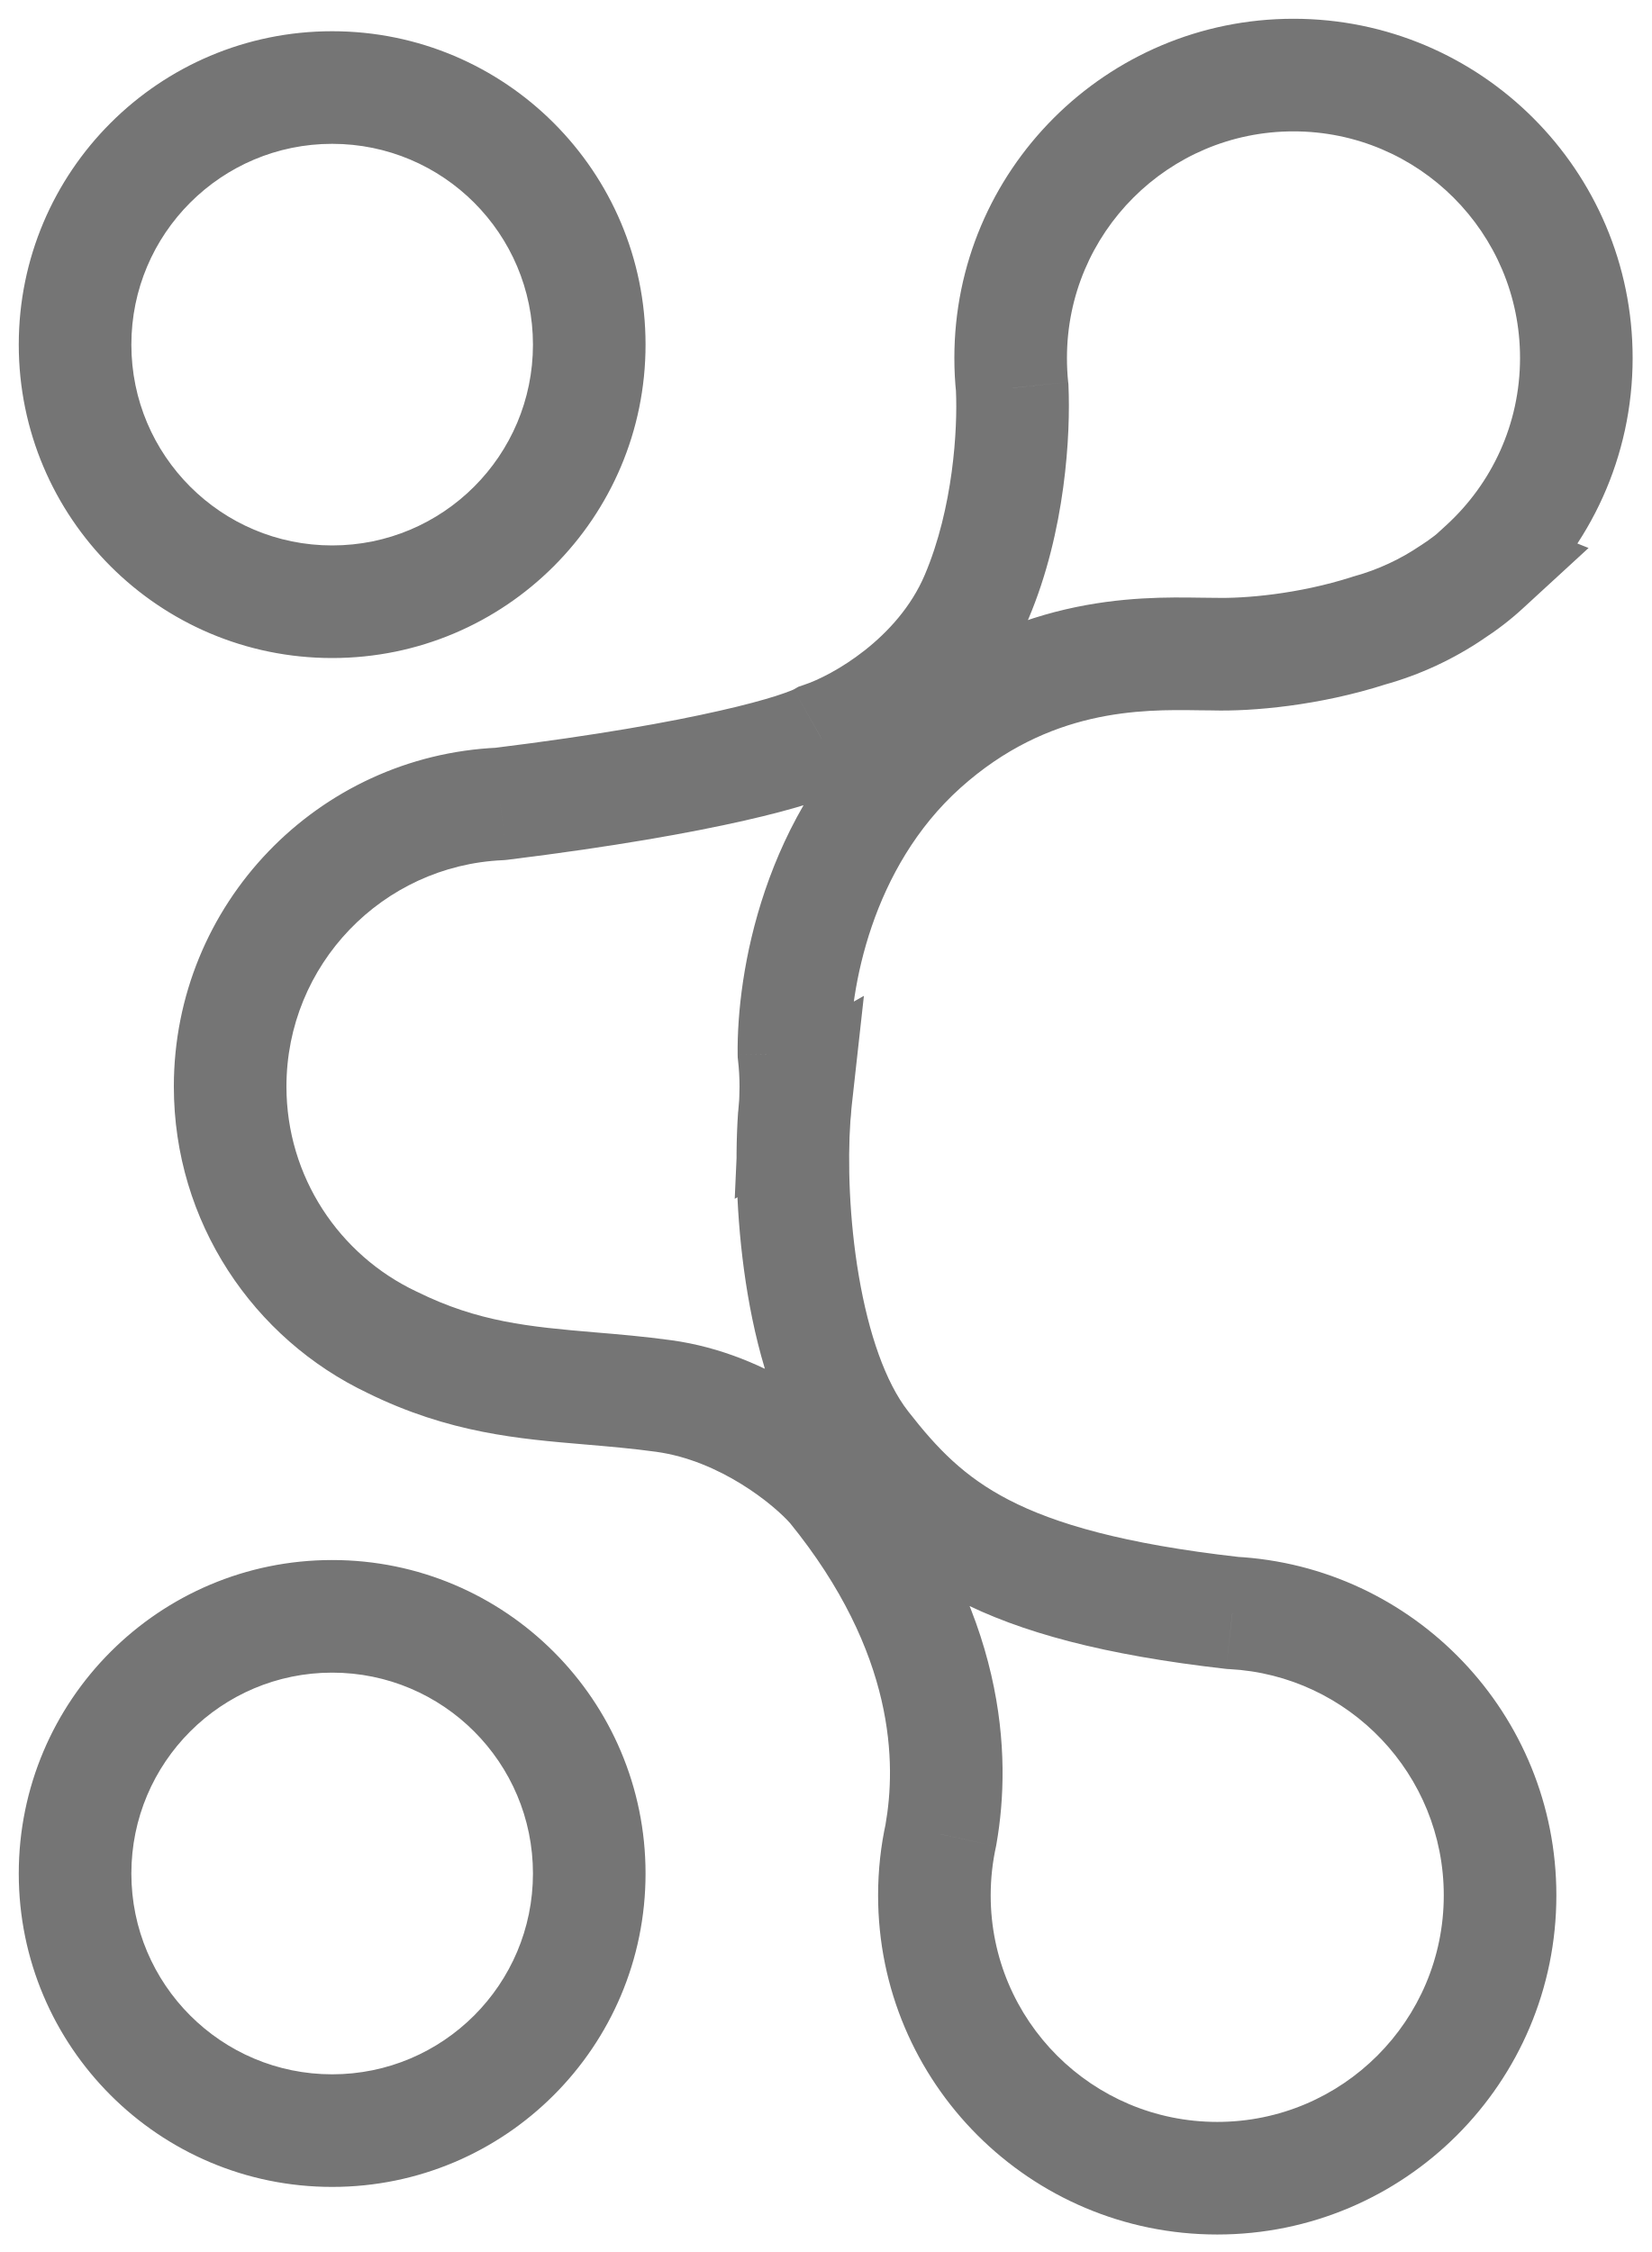
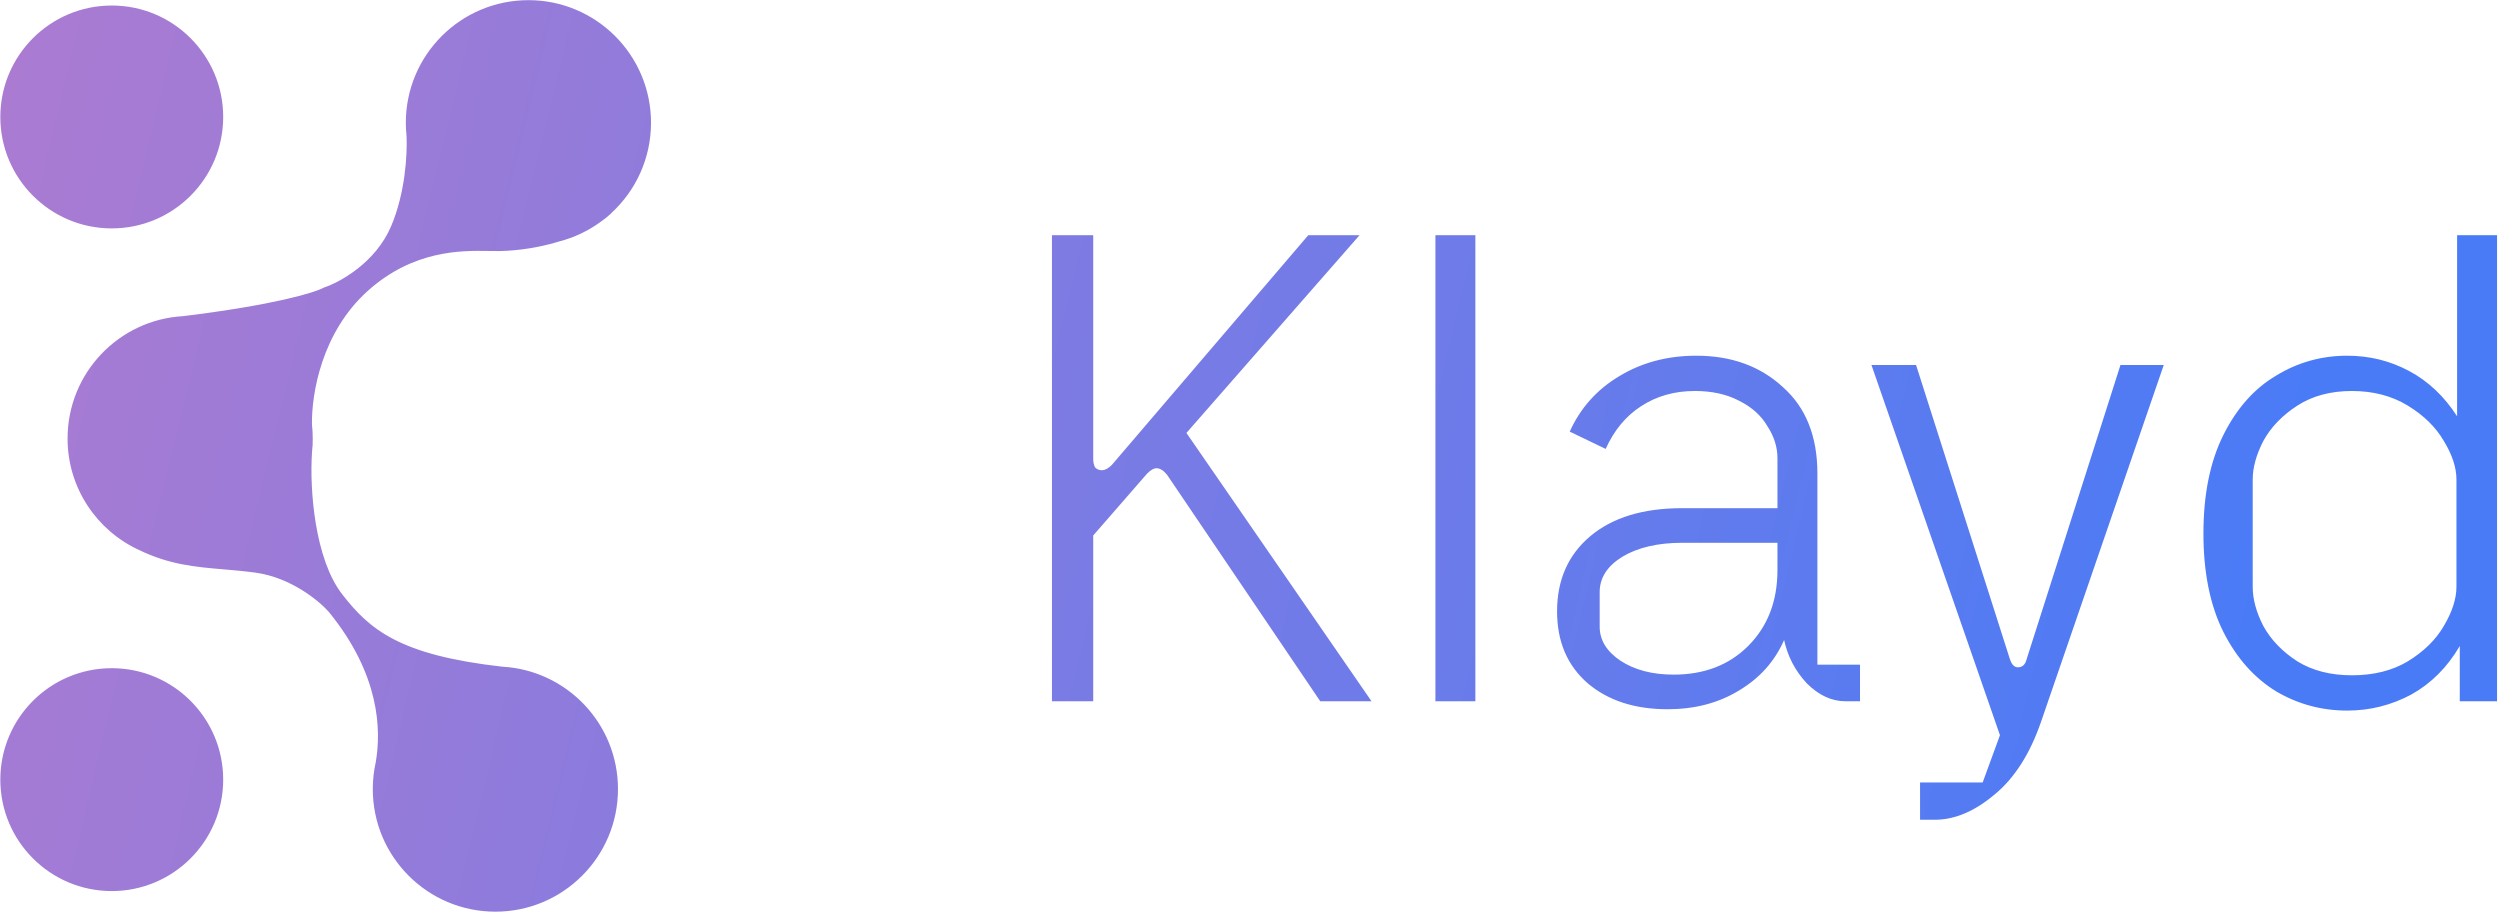
- <svg xmlns="http://www.w3.org/2000/svg" width="22" height="30" viewBox="0 0 22 30" fill="none">
-   <path d="M19.773 7.551L19.267 6.997L18.385 7.803L19.494 8.247L19.773 7.551ZM13.485 5.168L14.234 5.133L14.233 5.111L14.23 5.089L13.485 5.168ZM13.011 7.951L13.701 8.244L13.011 7.951ZM10.944 9.837L10.709 9.124L10.638 9.148L10.573 9.185L10.944 9.837ZM6.665 10.71L6.698 11.459L6.728 11.457L6.757 11.454L6.665 10.71ZM5.225 17.882L5.557 17.209L5.546 17.204L5.225 17.882ZM7.862 18.496L7.939 17.75L7.926 17.749L7.862 18.496ZM7.862 18.496L7.786 19.242L7.799 19.243L7.862 18.496ZM8.843 18.597L8.741 19.34H8.741L8.843 18.597ZM11.098 19.806L11.68 19.333L11.672 19.323L11.663 19.313L11.098 19.806ZM12.536 24.434L13.269 24.596L13.272 24.579L13.275 24.563L12.536 24.434ZM16.418 21.486L16.333 22.232L16.356 22.234L16.378 22.235L16.418 21.486ZM11.505 19.26L10.914 19.721H10.914L11.505 19.26ZM10.58 14.881L9.835 14.801L9.833 14.815L9.832 14.829L10.58 14.881ZM10.595 14.703L9.849 14.629L9.848 14.643L9.847 14.658L10.595 14.703ZM10.601 14.645L11.347 14.727L11.509 13.266L10.231 13.993L10.601 14.645ZM10.598 14.646L9.849 14.613L9.788 15.97L10.969 15.299L10.598 14.646ZM10.577 14.04L9.827 14.049L9.828 14.087L9.832 14.125L10.577 14.04ZM12.297 9.936L11.796 9.377L12.297 9.936ZM15.981 8.712L15.97 9.462L15.97 9.462L15.981 8.712ZM16.176 8.714L16.196 7.964L16.186 7.964H16.176V8.714ZM18.241 8.4L18.04 7.677L18.025 7.681L18.011 7.686L18.241 8.4ZM19.343 7.89L18.935 7.261L18.928 7.265L18.922 7.269L19.343 7.89ZM19.779 7.553L20.287 8.105L21.163 7.3L20.058 6.857L19.779 7.553ZM20.25 4.768C20.25 5.651 19.872 6.444 19.267 6.997L20.279 8.104C21.182 7.279 21.75 6.089 21.75 4.768H20.25ZM17.232 1.75C18.898 1.75 20.25 3.101 20.25 4.768H21.75C21.75 2.273 19.727 0.25 17.232 0.25V1.75ZM14.214 4.768C14.214 3.101 15.565 1.75 17.232 1.75V0.25C14.736 0.25 12.714 2.273 12.714 4.768H14.214ZM14.23 5.089C14.219 4.984 14.214 4.877 14.214 4.768H12.714C12.714 4.929 12.722 5.089 12.739 5.246L14.23 5.089ZM13.701 8.244C14.198 7.074 14.263 5.774 14.234 5.133L12.735 5.202C12.759 5.715 12.698 6.768 12.32 7.658L13.701 8.244ZM11.178 10.55C11.786 10.349 13.11 9.636 13.701 8.244L12.32 7.658C11.959 8.509 11.082 9.002 10.709 9.124L11.178 10.55ZM6.757 11.454C8.173 11.279 9.203 11.094 9.92 10.931C10.603 10.776 11.075 10.625 11.314 10.489L10.573 9.185C10.579 9.182 10.515 9.214 10.331 9.273C10.16 9.327 9.916 9.394 9.588 9.468C8.93 9.618 7.952 9.795 6.573 9.965L6.757 11.454ZM3.816 14.474C3.816 12.852 5.095 11.53 6.698 11.459L6.632 9.96C4.23 10.066 2.316 12.046 2.316 14.474H3.816ZM5.546 17.204C4.522 16.72 3.816 15.678 3.816 14.474H2.316C2.316 16.28 3.376 17.837 4.904 18.56L5.546 17.204ZM7.926 17.749C7.047 17.674 6.37 17.611 5.557 17.209L4.893 18.555C5.985 19.093 6.918 19.168 7.799 19.243L7.926 17.749ZM7.939 17.75L7.939 17.75L7.786 19.242L7.786 19.242L7.939 17.75ZM8.944 17.854C8.58 17.804 8.238 17.775 7.926 17.749L7.799 19.243C8.115 19.27 8.42 19.296 8.741 19.34L8.944 17.854ZM11.663 19.313C11.29 18.887 10.269 18.035 8.944 17.854L8.741 19.34C9.593 19.457 10.31 20.044 10.534 20.3L11.663 19.313ZM13.275 24.563C13.479 23.398 13.416 21.464 11.68 19.333L10.517 20.28C11.941 22.029 11.937 23.506 11.797 24.305L13.275 24.563ZM13.198 25.249C13.198 25.024 13.223 24.805 13.269 24.596L11.804 24.273C11.734 24.588 11.698 24.915 11.698 25.249H13.198ZM16.216 28.267C14.549 28.267 13.198 26.916 13.198 25.249H11.698C11.698 27.744 13.721 29.767 16.216 29.767V28.267ZM19.234 25.249C19.234 26.916 17.883 28.267 16.216 28.267V29.767C18.711 29.767 20.734 27.744 20.734 25.249H19.234ZM16.378 22.235C17.969 22.319 19.234 23.637 19.234 25.249H20.734C20.734 22.835 18.841 20.863 16.457 20.738L16.378 22.235ZM10.914 19.721C11.37 20.308 11.888 20.868 12.751 21.313C13.593 21.748 14.711 22.048 16.333 22.232L16.502 20.741C14.968 20.567 14.053 20.298 13.44 19.981C12.847 19.674 12.487 19.3 12.097 18.799L10.914 19.721ZM9.832 14.829C9.787 15.486 9.814 16.375 9.962 17.248C10.107 18.102 10.386 19.043 10.914 19.721L12.097 18.799C11.797 18.414 11.572 17.766 11.441 16.996C11.313 16.245 11.291 15.476 11.329 14.933L9.832 14.829ZM9.847 14.658C9.844 14.706 9.84 14.754 9.835 14.801L11.326 14.961C11.334 14.89 11.34 14.819 11.344 14.748L9.847 14.658ZM9.856 14.562C9.854 14.584 9.851 14.606 9.849 14.629L11.342 14.777C11.343 14.76 11.345 14.743 11.347 14.727L9.856 14.562ZM10.969 15.299L10.972 15.297L10.231 13.993L10.227 13.995L10.969 15.299ZM9.852 14.474C9.852 14.52 9.851 14.567 9.849 14.613L11.348 14.68C11.351 14.612 11.352 14.543 11.352 14.474H9.852ZM9.832 14.125C9.845 14.239 9.852 14.356 9.852 14.474H11.352C11.352 14.298 11.342 14.125 11.322 13.954L9.832 14.125ZM11.796 9.377C10.161 10.843 9.814 12.971 9.827 14.049L11.327 14.03C11.317 13.181 11.61 11.558 12.797 10.494L11.796 9.377ZM15.992 7.962C15.167 7.95 13.426 7.917 11.796 9.377L12.797 10.494C13.974 9.44 15.199 9.45 15.97 9.462L15.992 7.962ZM16.176 7.964C16.123 7.964 16.064 7.963 15.992 7.962L15.97 9.462C16.039 9.463 16.11 9.464 16.176 9.464V7.964ZM18.011 7.686C17.295 7.916 16.572 7.974 16.196 7.964L16.155 9.464C16.679 9.478 17.574 9.402 18.471 9.113L18.011 7.686ZM18.922 7.269C18.655 7.45 18.358 7.589 18.04 7.677L18.441 9.122C18.918 8.99 19.364 8.781 19.763 8.511L18.922 7.269ZM19.272 7.001C19.171 7.094 19.058 7.181 18.935 7.261L19.75 8.519C19.937 8.398 20.118 8.261 20.287 8.105L19.272 7.001ZM19.494 8.247L19.501 8.25L20.058 6.857L20.051 6.854L19.494 8.247ZM4.425 8.766C6.731 8.766 8.6 6.897 8.6 4.591H7.1C7.1 6.069 5.903 7.266 4.425 7.266V8.766ZM0.25 4.591C0.25 6.897 2.119 8.766 4.425 8.766V7.266C2.948 7.266 1.75 6.069 1.75 4.591H0.25ZM4.425 0.416C2.119 0.416 0.25 2.285 0.25 4.591H1.75C1.75 3.114 2.948 1.916 4.425 1.916V0.416ZM8.6 4.591C8.6 2.285 6.731 0.416 4.425 0.416V1.916C5.903 1.916 7.1 3.114 7.1 4.591H8.6ZM4.425 29.133C6.731 29.133 8.6 27.264 8.6 24.958H7.1C7.1 26.435 5.903 27.633 4.425 27.633V29.133ZM0.25 24.958C0.25 27.264 2.119 29.133 4.425 29.133V27.633C2.948 27.633 1.75 26.435 1.75 24.958H0.25ZM4.425 20.782C2.119 20.782 0.25 22.652 0.25 24.958H1.75C1.75 23.48 2.948 22.282 4.425 22.282V20.782ZM8.6 24.958C8.6 22.652 6.731 20.782 4.425 20.782V22.282C5.903 22.282 7.1 23.48 7.1 24.958H8.6Z" fill="#757575" />
+ <svg xmlns="http://www.w3.org/2000/svg" width="329" height="120" viewBox="0 0 329 120" fill="none">
+   <path fill-rule="evenodd" clip-rule="evenodd" d="M80.43 28.058C83.653 25.108 85.673 20.867 85.673 16.155C85.673 7.245 78.45 0.021 69.54 0.021C60.63 0.021 53.407 7.245 53.407 16.155C53.407 16.753 53.44 17.344 53.503 17.926C53.607 20.422 53.325 25.402 51.471 29.771C49.433 34.571 44.722 37.153 42.621 37.844C41.487 38.487 36.215 40.116 24.113 41.603C15.627 42.075 8.891 49.106 8.891 57.711C8.891 64.234 12.763 69.854 18.335 72.396C22.325 74.321 25.722 74.611 29.428 74.927C30.772 75.042 32.156 75.16 33.625 75.361C38.285 75.998 42.006 79.078 43.283 80.539C50.026 88.817 50.173 96.1 49.447 100.312C49.193 101.448 49.059 102.63 49.059 103.843C49.059 112.753 56.282 119.976 65.192 119.976C74.103 119.976 81.326 112.753 81.326 103.843C81.326 95.231 74.578 88.196 66.081 87.734C52.546 86.205 48.653 82.859 45.026 78.199C41.476 73.638 40.707 64.55 41.068 59.416C41.092 59.187 41.111 58.956 41.126 58.724C41.135 58.627 41.145 58.532 41.156 58.438L41.141 58.447C41.151 58.203 41.157 57.957 41.157 57.711C41.157 57.089 41.122 56.475 41.053 55.871C40.994 51.754 42.355 43.696 48.415 38.266C54.423 32.882 60.77 32.976 64.188 33.027H64.188H64.189H64.189H64.189C64.49 33.031 64.768 33.035 65.022 33.035C66.897 33.086 70.234 32.816 73.596 31.774C75.557 31.266 77.374 30.398 78.971 29.246C79.491 28.885 79.987 28.493 80.452 28.066L80.43 28.058ZM29.372 15.392C29.372 23.491 22.806 30.057 14.707 30.057C6.608 30.057 0.043 23.491 0.043 15.392C0.043 7.293 6.608 0.727 14.707 0.727C22.806 0.727 29.372 7.293 29.372 15.392ZM29.372 102.599C29.372 110.698 22.806 117.264 14.707 117.264C6.608 117.264 0.043 110.698 0.043 102.599C0.043 94.5 6.608 87.934 14.707 87.934C22.806 87.934 29.372 94.5 29.372 102.599ZM143.868 30.952H138.436V92.286H143.868V70.468L150.965 62.32C151.433 61.852 151.841 61.619 152.192 61.619C152.659 61.619 153.127 61.911 153.594 62.495L173.746 92.286H180.493L156.135 56.975L178.916 30.952H172.169L146.321 61.181C145.854 61.648 145.416 61.882 145.007 61.882C144.657 61.882 144.365 61.765 144.131 61.531C143.956 61.239 143.868 60.859 143.868 60.392V30.952ZM188.901 30.952H194.159V92.286H188.901V30.952ZM299.523 90.972C302.385 92.665 305.51 93.513 308.898 93.513C311.877 93.513 314.681 92.811 317.31 91.41C319.938 89.949 322.07 87.817 323.706 85.013V92.286H328.613V30.952H323.355V54.784C321.661 52.156 319.559 50.17 317.047 48.826C314.535 47.483 311.819 46.811 308.898 46.811C305.51 46.811 302.385 47.687 299.523 49.44C296.661 51.133 294.353 53.733 292.601 57.238C290.848 60.742 289.972 65.065 289.972 70.206C289.972 75.346 290.848 79.668 292.601 83.173C294.353 86.62 296.661 89.219 299.523 90.972ZM297.858 82.385C296.923 80.574 296.456 78.851 296.456 77.215V63.108C296.456 61.531 296.923 59.837 297.858 58.026C298.851 56.215 300.341 54.667 302.327 53.382C304.313 52.097 306.708 51.455 309.511 51.455C312.315 51.455 314.769 52.097 316.872 53.382C318.974 54.667 320.552 56.215 321.603 58.026C322.713 59.837 323.268 61.531 323.268 63.108V77.215C323.268 78.792 322.713 80.516 321.603 82.385C320.552 84.195 318.974 85.743 316.872 87.029C314.827 88.255 312.374 88.869 309.511 88.869C306.708 88.869 304.313 88.255 302.327 87.029C300.341 85.743 298.851 84.195 297.858 82.385ZM252.68 102.974H260.917L263.195 96.753L246.284 48.036H252.155L264.509 86.764C264.743 87.465 265.093 87.816 265.561 87.816C266.145 87.816 266.524 87.465 266.7 86.764L279.054 48.036H284.749L268.627 94.913C267.167 99.177 265.123 102.39 262.494 104.551C259.865 106.771 257.237 107.881 254.608 107.881H252.68V102.974ZM219.455 93.336C215.133 93.336 211.628 92.197 208.941 89.919C206.254 87.582 204.91 84.428 204.91 80.456C204.91 76.308 206.371 73.008 209.291 70.555C212.212 68.101 216.242 66.875 221.383 66.875H233.913V60.303C233.913 58.843 233.474 57.441 232.598 56.097C231.78 54.696 230.554 53.586 228.918 52.768C227.283 51.892 225.326 51.454 223.048 51.454C220.361 51.454 217.995 52.125 215.95 53.469C213.964 54.754 212.416 56.623 211.306 59.077L206.575 56.798C207.977 53.703 210.138 51.278 213.059 49.526C216.038 47.715 219.426 46.81 223.223 46.81C227.837 46.81 231.634 48.182 234.613 50.928C237.651 53.615 239.17 57.412 239.17 62.319V87.466H244.777V92.285H242.85C241.039 92.285 239.345 91.496 237.768 89.919C236.249 88.283 235.256 86.385 234.789 84.224C233.562 87.027 231.576 89.247 228.831 90.883C226.144 92.518 223.018 93.336 219.455 93.336ZM210.518 82.471C210.518 84.224 211.423 85.713 213.234 86.94C215.103 88.166 217.44 88.78 220.244 88.78C224.274 88.78 227.545 87.524 230.057 85.012C232.627 82.442 233.913 79.112 233.913 75.023V71.431H221.383C218.17 71.431 215.541 72.044 213.497 73.271C211.511 74.498 210.518 76.046 210.518 77.915V82.471Z" fill="url(#paint0_linear_661_1070)" />
+   <defs>
+     <linearGradient id="paint0_linear_661_1070" x1="-42.136" y1="0.021" x2="296.614" y2="81.82" gradientUnits="userSpaceOnUse">
+       <stop stop-color="#B97BCC" />
+       <stop offset="1" stop-color="#4A7BF6" />
+     </linearGradient>
+   </defs>
</svg>
